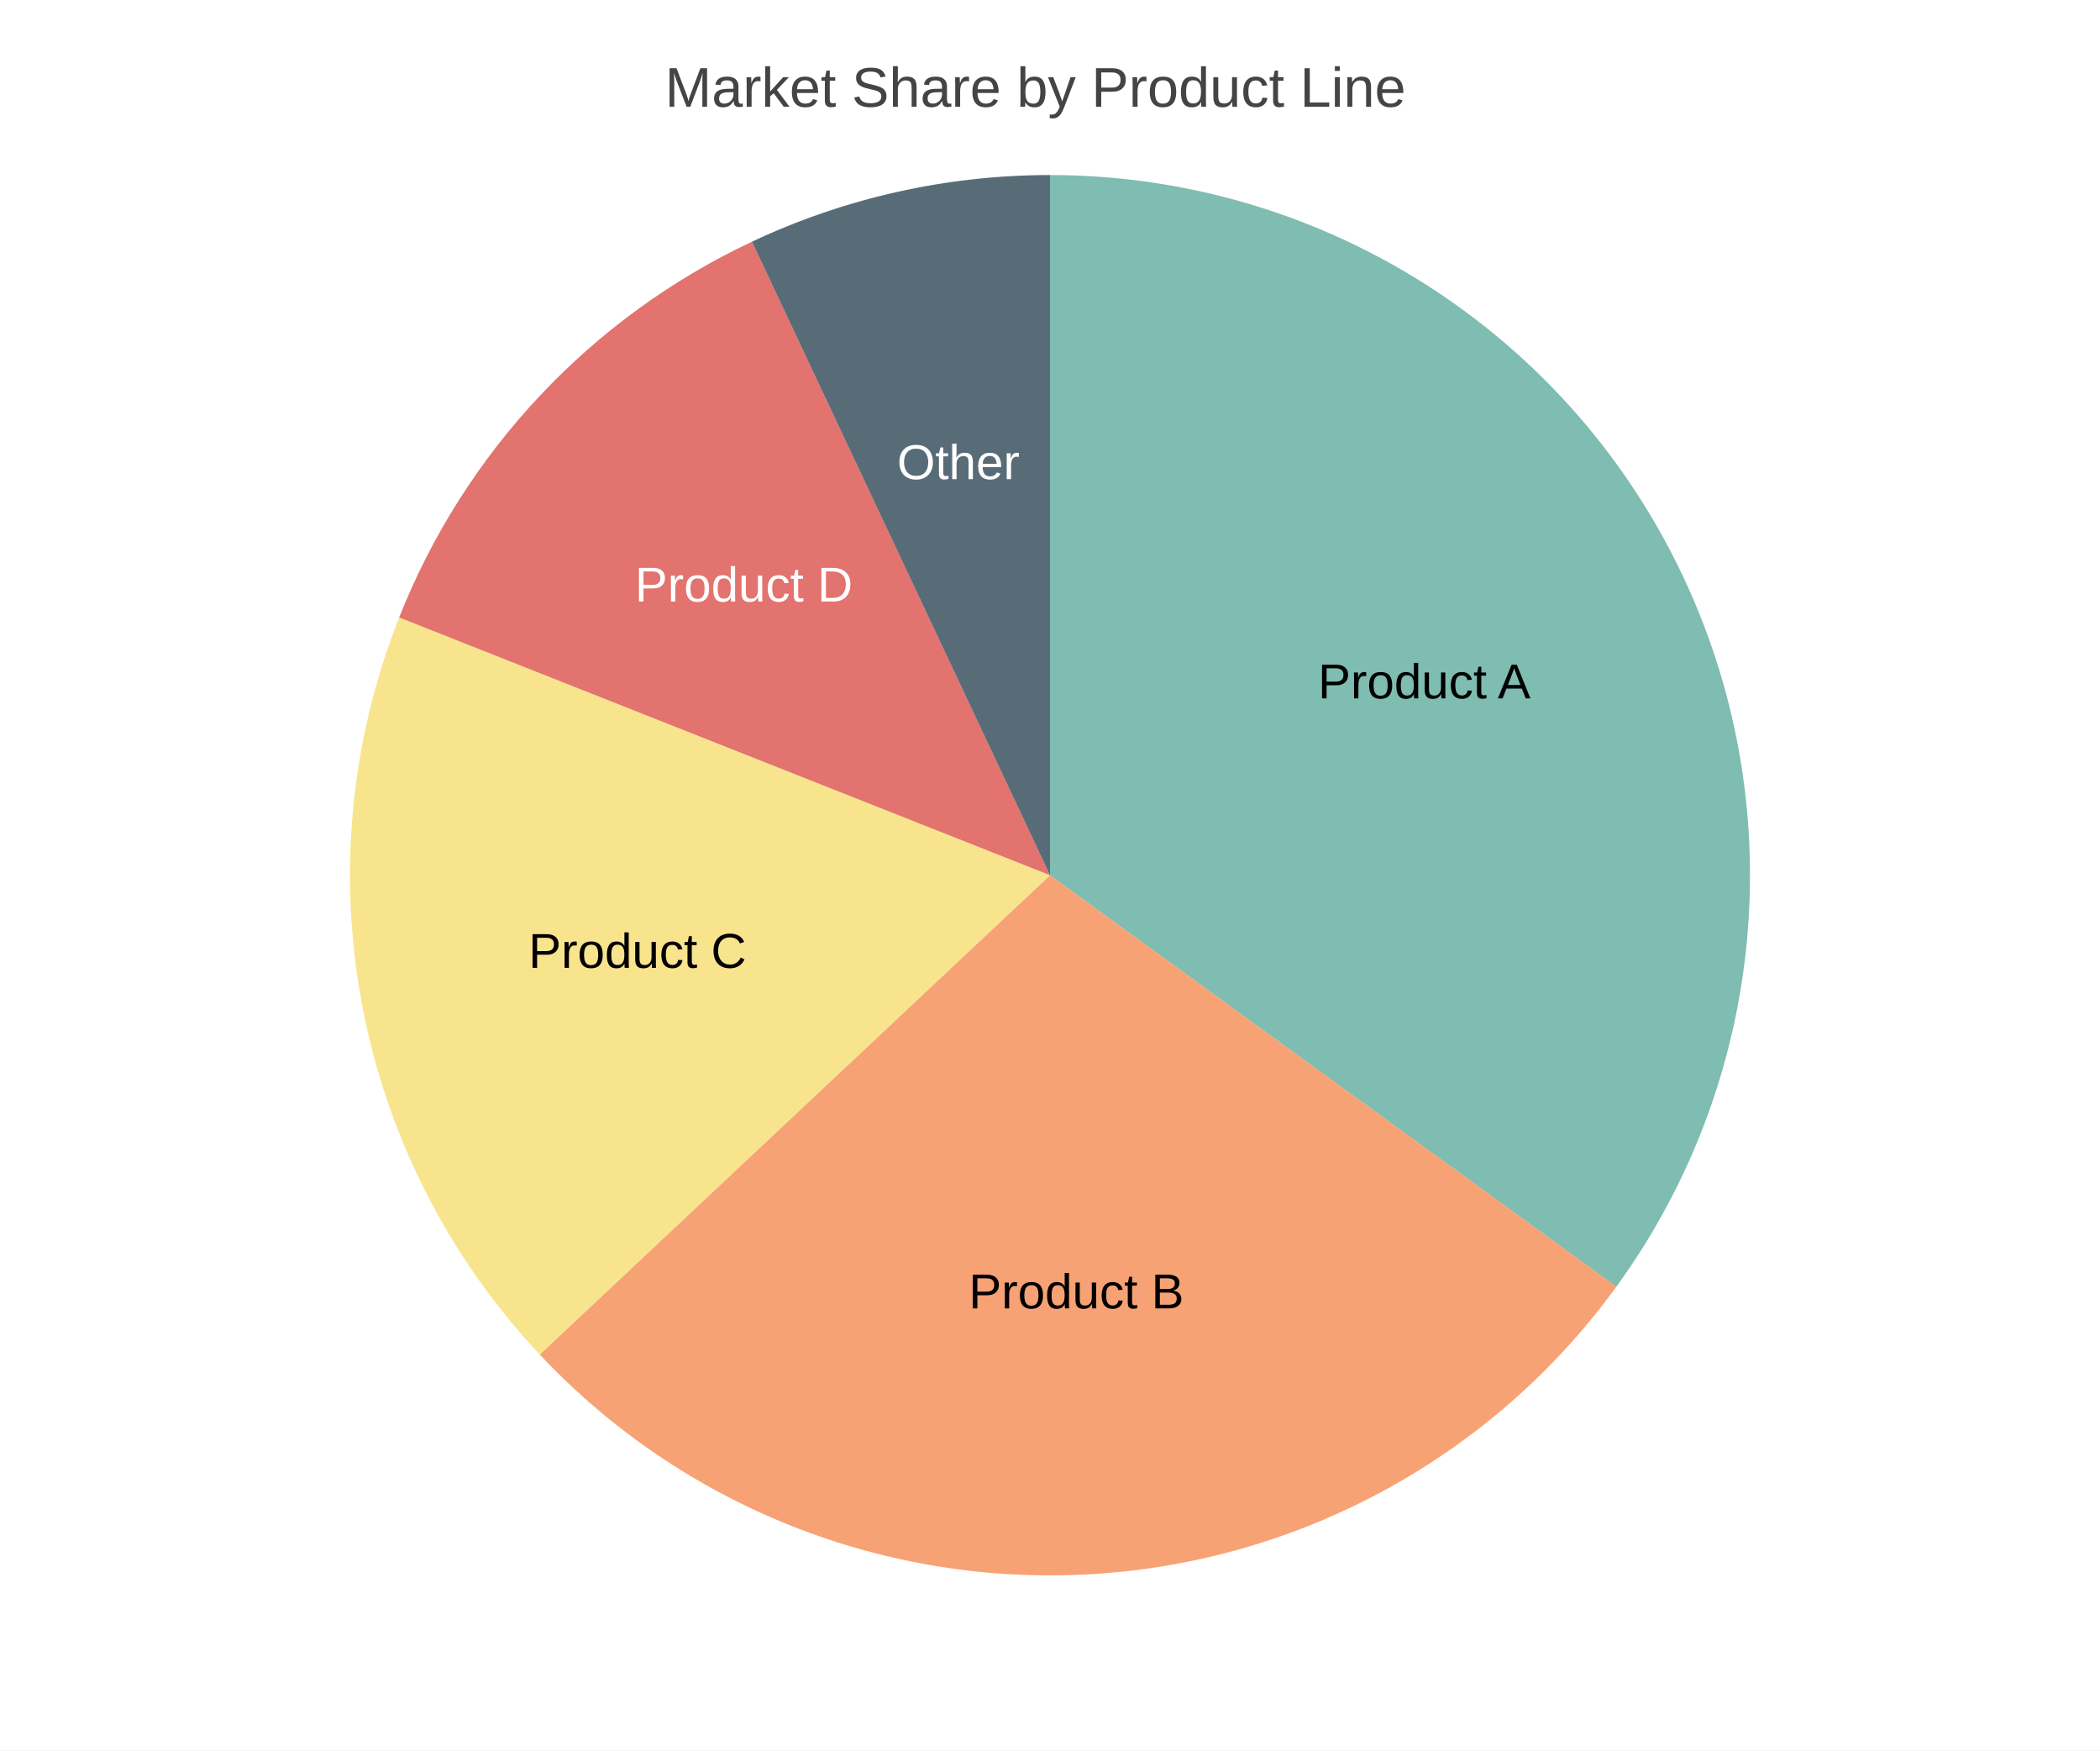
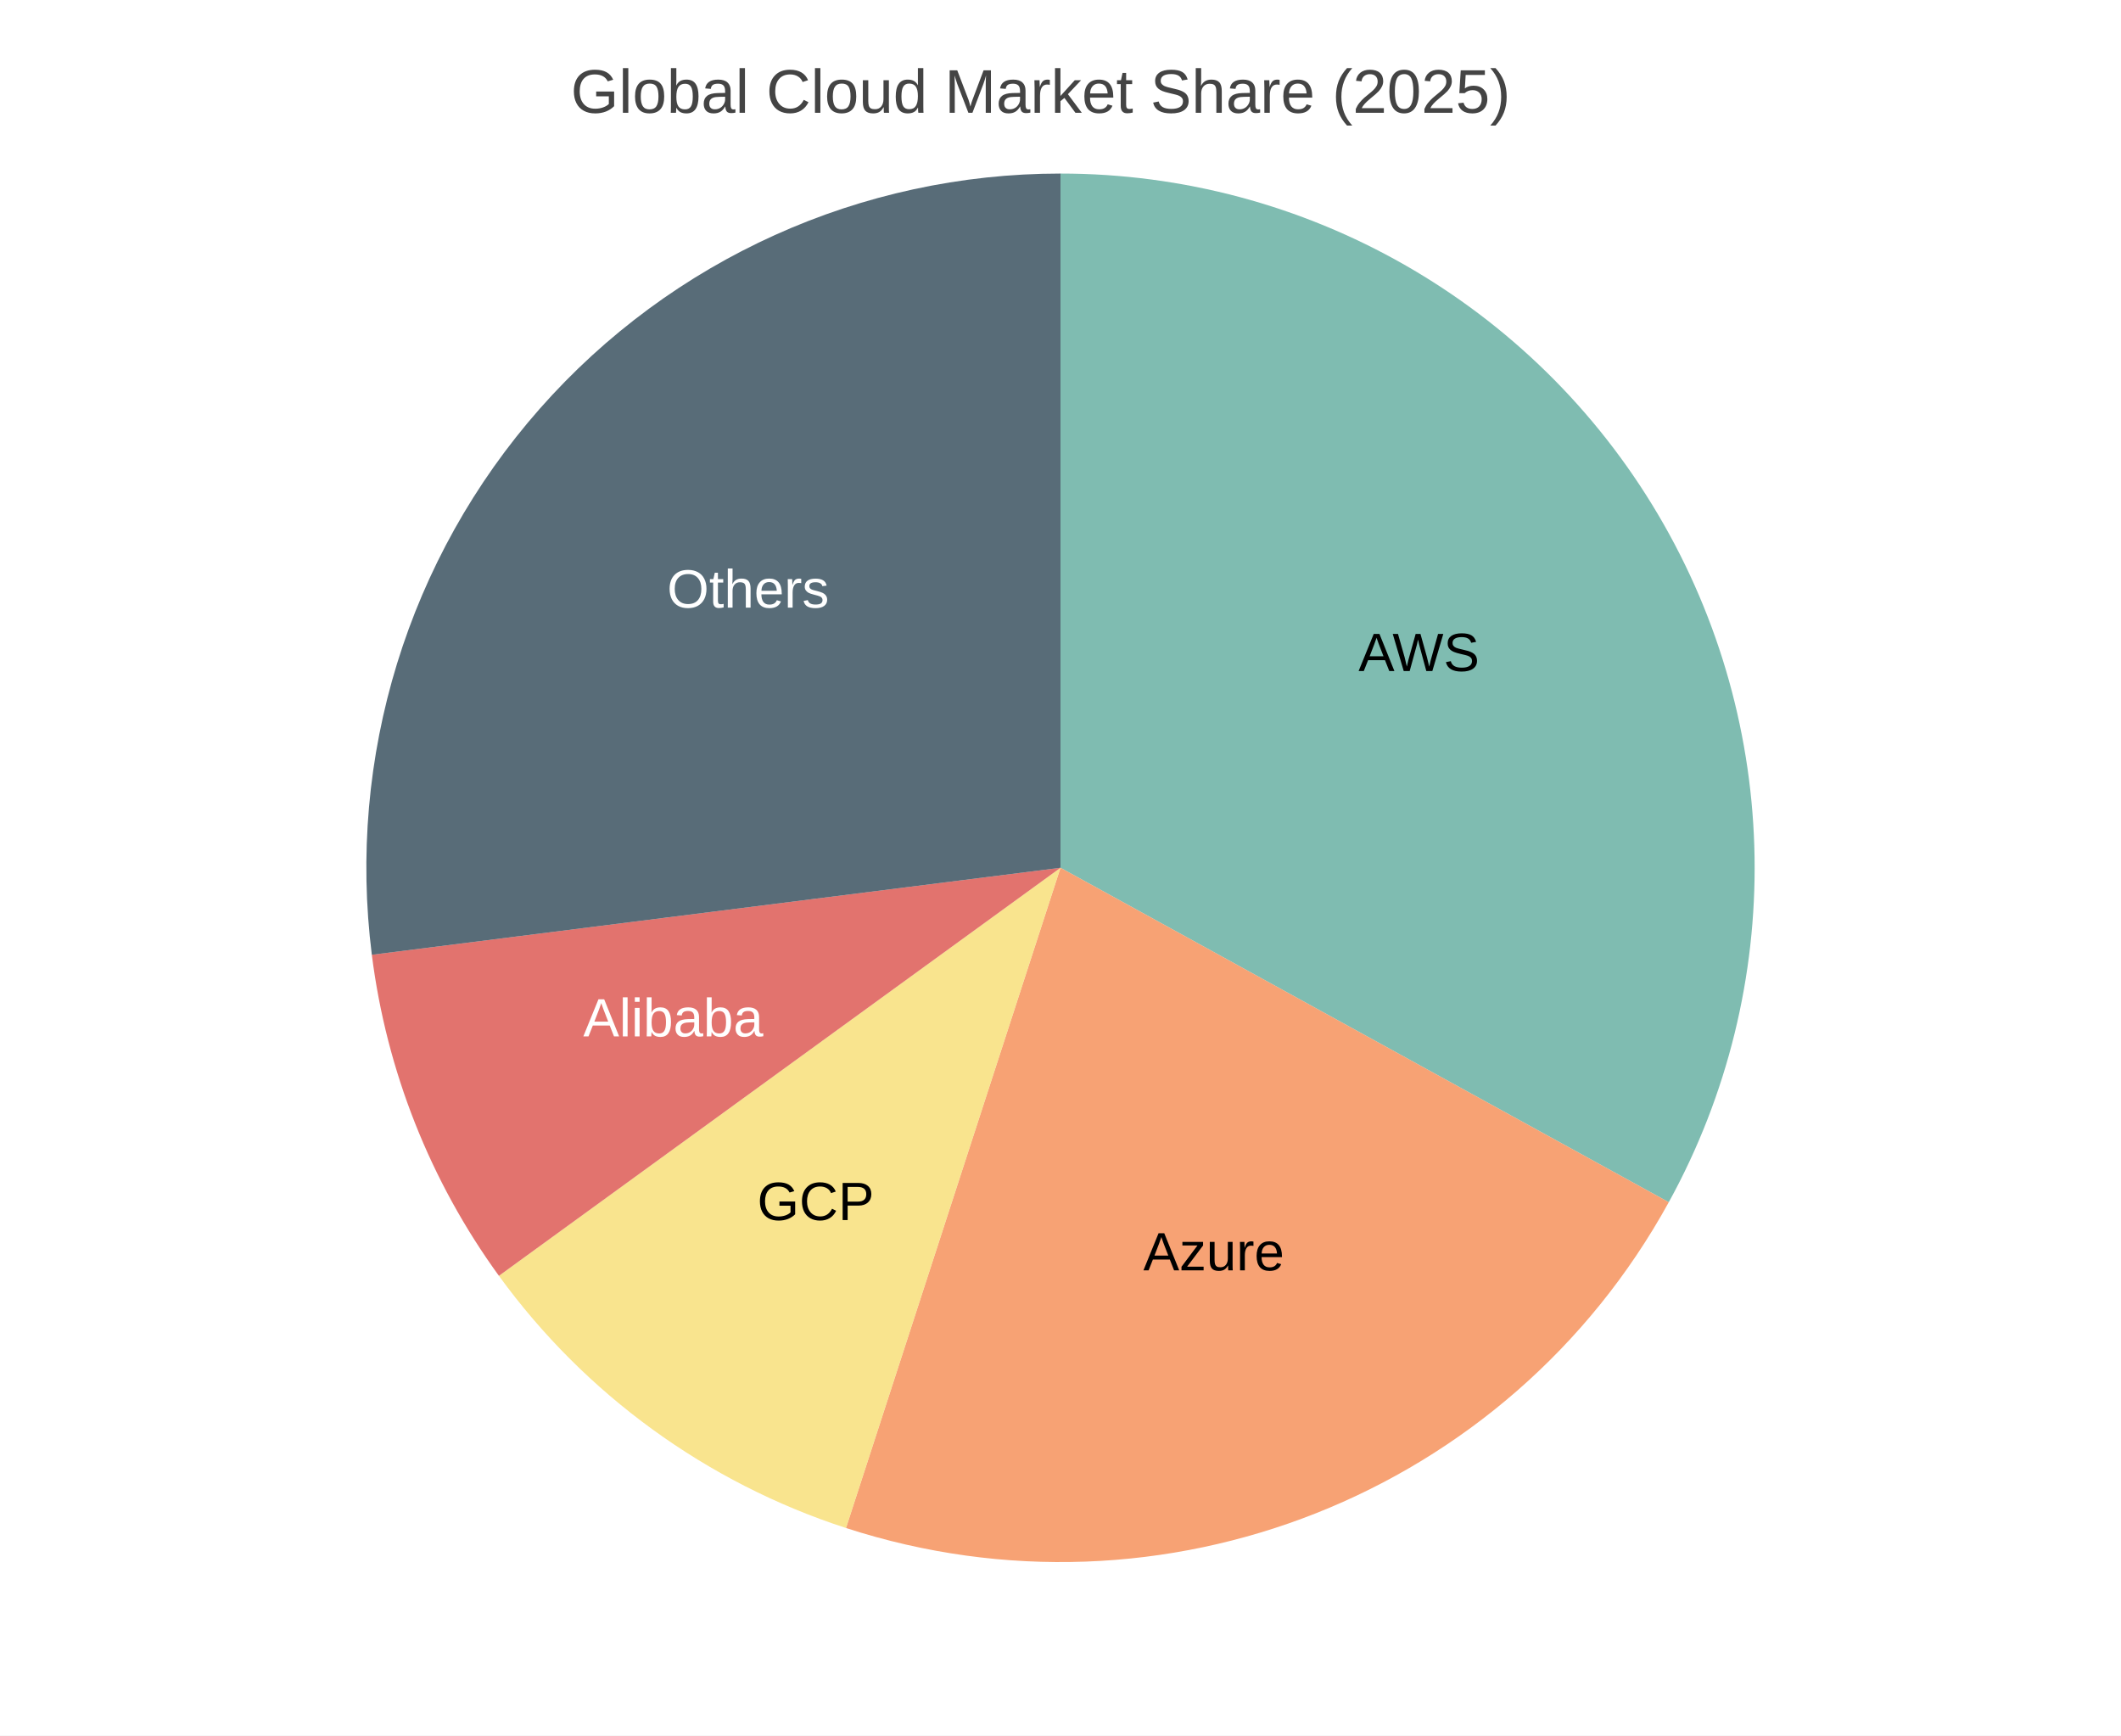
- <svg xmlns="http://www.w3.org/2000/svg" width="600" height="500" viewBox="0 0 600 500">
-   <path fill="#FFFFFF" d="M0 0 h600 v500 h-600 v-500Z" />
-   <text transform="translate(-110.0, 18)" fill="#444444" font-family="Arial" font-weight="normal" font-size="16" x="300.0" y="12.5">Market Share by Product Line</text>
+ <svg xmlns="http://www.w3.org/2000/svg" width="550" height="450" viewBox="0 0 550 450">
+   <path fill="#FFFFFF" d="M0 0 h550 v450 h-550 v-450Z" />
+   <text transform="translate(-127.0, 18)" fill="#444444" font-family="Arial" font-weight="normal" font-size="16" x="275.0" y="11.25">Global Cloud Market Share (2025)</text>
  <defs>
    <clipPath id="plot-clip">
-       <rect x="0" y="0" width="483.0" height="423.0" />
+       <rect x="0" y="0" width="452.0" height="378.0" />
    </clipPath>
  </defs>
  <g>
-     <path d="M 300.0 250.0 L 300.0 50.0 A 200.0 200.0 0 0 1 461.803 367.557 Z" fill="#5fab9e" opacity="0.8" />
-     <text x="406.921" y="195.521" fill="#000000" font-size="14" font-family="Arial" text-anchor="middle" dominant-baseline="middle">Product A</text>
-     <path d="M 300.0 250.0 L 461.803 367.557 A 200.0 200.0 0 0 1 154.206 386.909 Z" fill="#f58b51" opacity="0.8" />
-     <text x="307.535" y="369.763" fill="#000000" font-size="14" font-family="Arial" text-anchor="middle" dominant-baseline="middle">Product B</text>
-     <path d="M 300.0 250.0 L 154.206 386.909 A 200.0 200.0 0 0 1 114.045 176.375 Z" fill="#f7dd72" opacity="0.8" />
-     <text x="182.126" y="272.486" fill="#000000" font-size="14" font-family="Arial" text-anchor="middle" dominant-baseline="middle">Product C</text>
-     <path d="M 300.0 250.0 L 114.045 176.375 A 200.0 200.0 0 0 1 214.844 69.035 Z" fill="#db504a" opacity="0.8" />
-     <text x="212.524" y="167.854" fill="#ffffff" font-size="14" font-family="Arial" text-anchor="middle" dominant-baseline="middle">Product D</text>
-     <path d="M 300.0 250.0 L 214.844 69.035 A 200.0 200.0 0 0 1 300 50.0 Z" fill="#2e4756" opacity="0.8" />
-     <text x="273.823" y="132.89" fill="#ffffff" font-size="14" font-family="Arial" text-anchor="middle" dominant-baseline="middle">Other</text>
+     <path d="M 275.0 225.0 L 275.0 45.0 A 180.0 180.0 0 0 1 432.735 311.716 Z" fill="#5fab9e" opacity="0.8" />
+     <text x="367.96" y="170.024" fill="#000000" font-size="14" font-family="Arial" text-anchor="middle" dominant-baseline="middle">AWS</text>
+     <path d="M 275.0 225.0 L 432.735 311.716 A 180.0 180.0 0 0 1 219.377 396.19 Z" fill="#f58b51" opacity="0.8" />
+     <text x="314.757" y="325.416" fill="#000000" font-size="14" font-family="Arial" text-anchor="middle" dominant-baseline="middle">Azure</text>
+     <path d="M 275.0 225.0 L 219.377 396.19 A 180.0 180.0 0 0 1 129.377 330.801 Z" fill="#f7dd72" opacity="0.8" />
+     <text x="211.519" y="312.374" fill="#000000" font-size="14" font-family="Arial" text-anchor="middle" dominant-baseline="middle">GCP</text>
+     <path d="M 275.0 225.0 L 129.377 330.801 A 180.0 180.0 0 0 1 96.419 247.56 Z" fill="#db504a" opacity="0.8" />
+     <text x="174.584" y="264.757" fill="#ffffff" font-size="14" font-family="Arial" text-anchor="middle" dominant-baseline="middle">Alibaba</text>
+     <path d="M 275.0 225.0 L 96.419 247.56 A 180.0 180.0 0 0 1 275 45.0 Z" fill="#2e4756" opacity="0.8" />
+     <text x="193.988" y="153.578" fill="#ffffff" font-size="14" font-family="Arial" text-anchor="middle" dominant-baseline="middle">Others</text>
  </g>
</svg>
